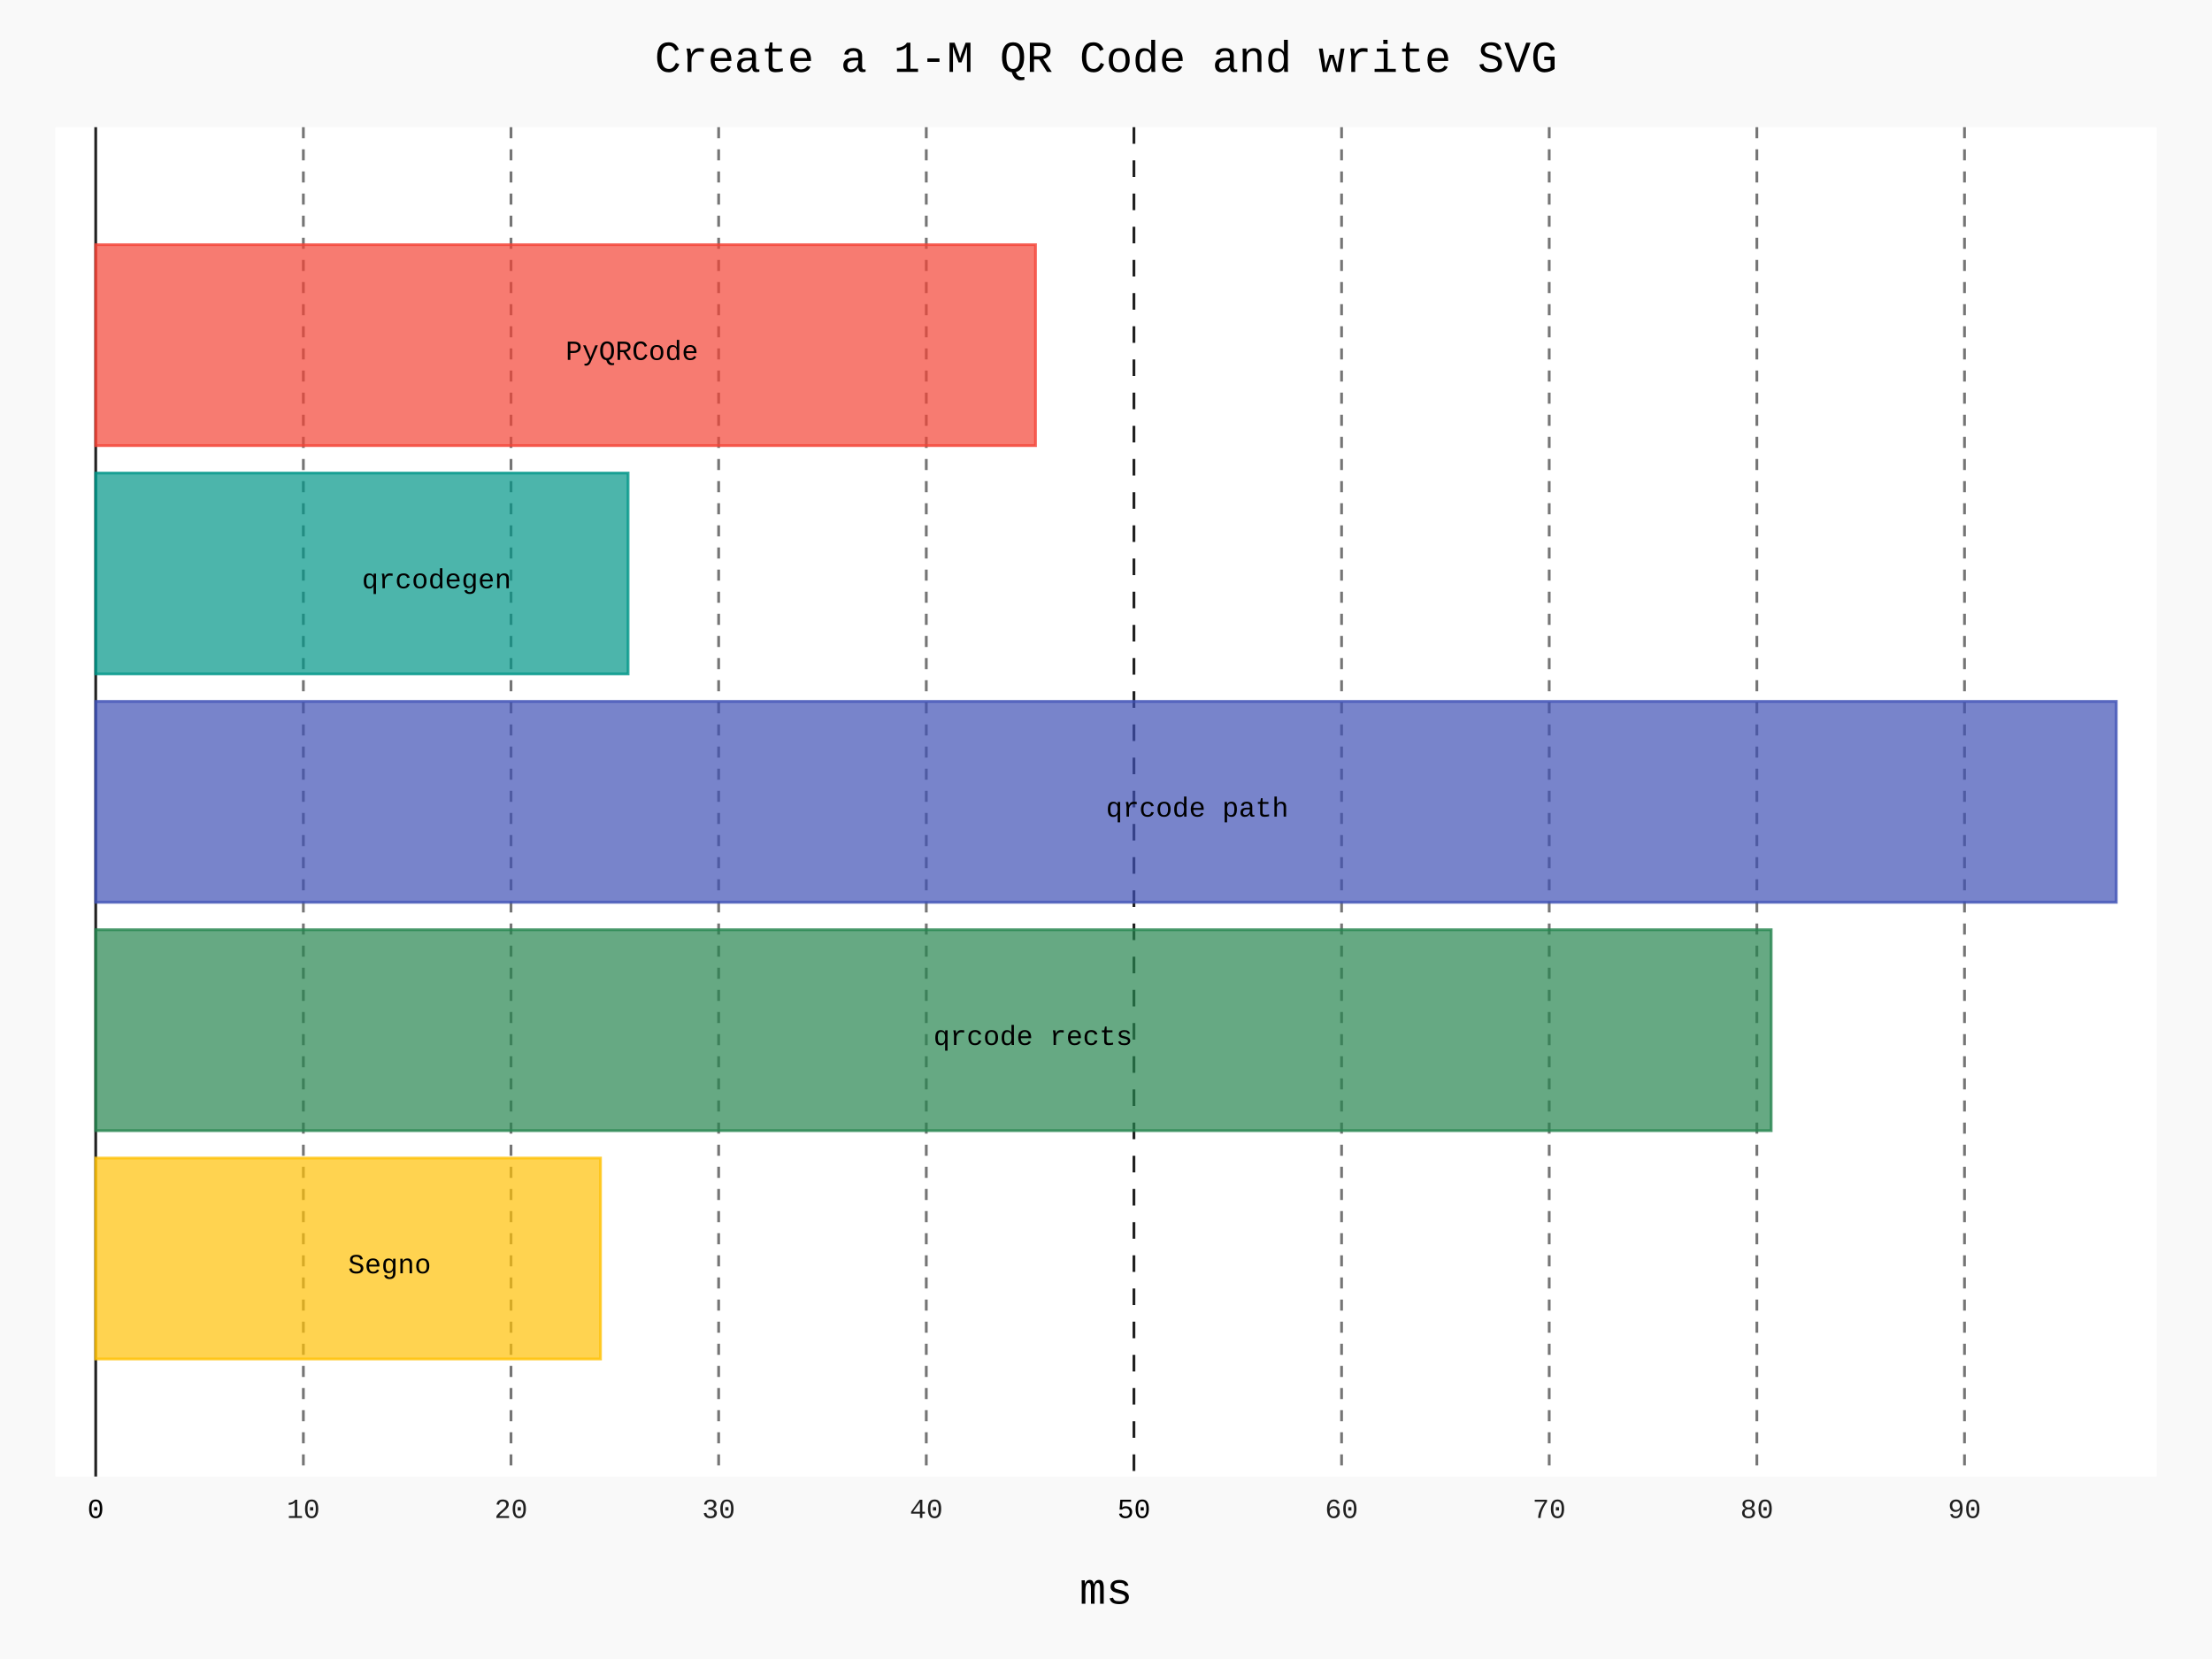
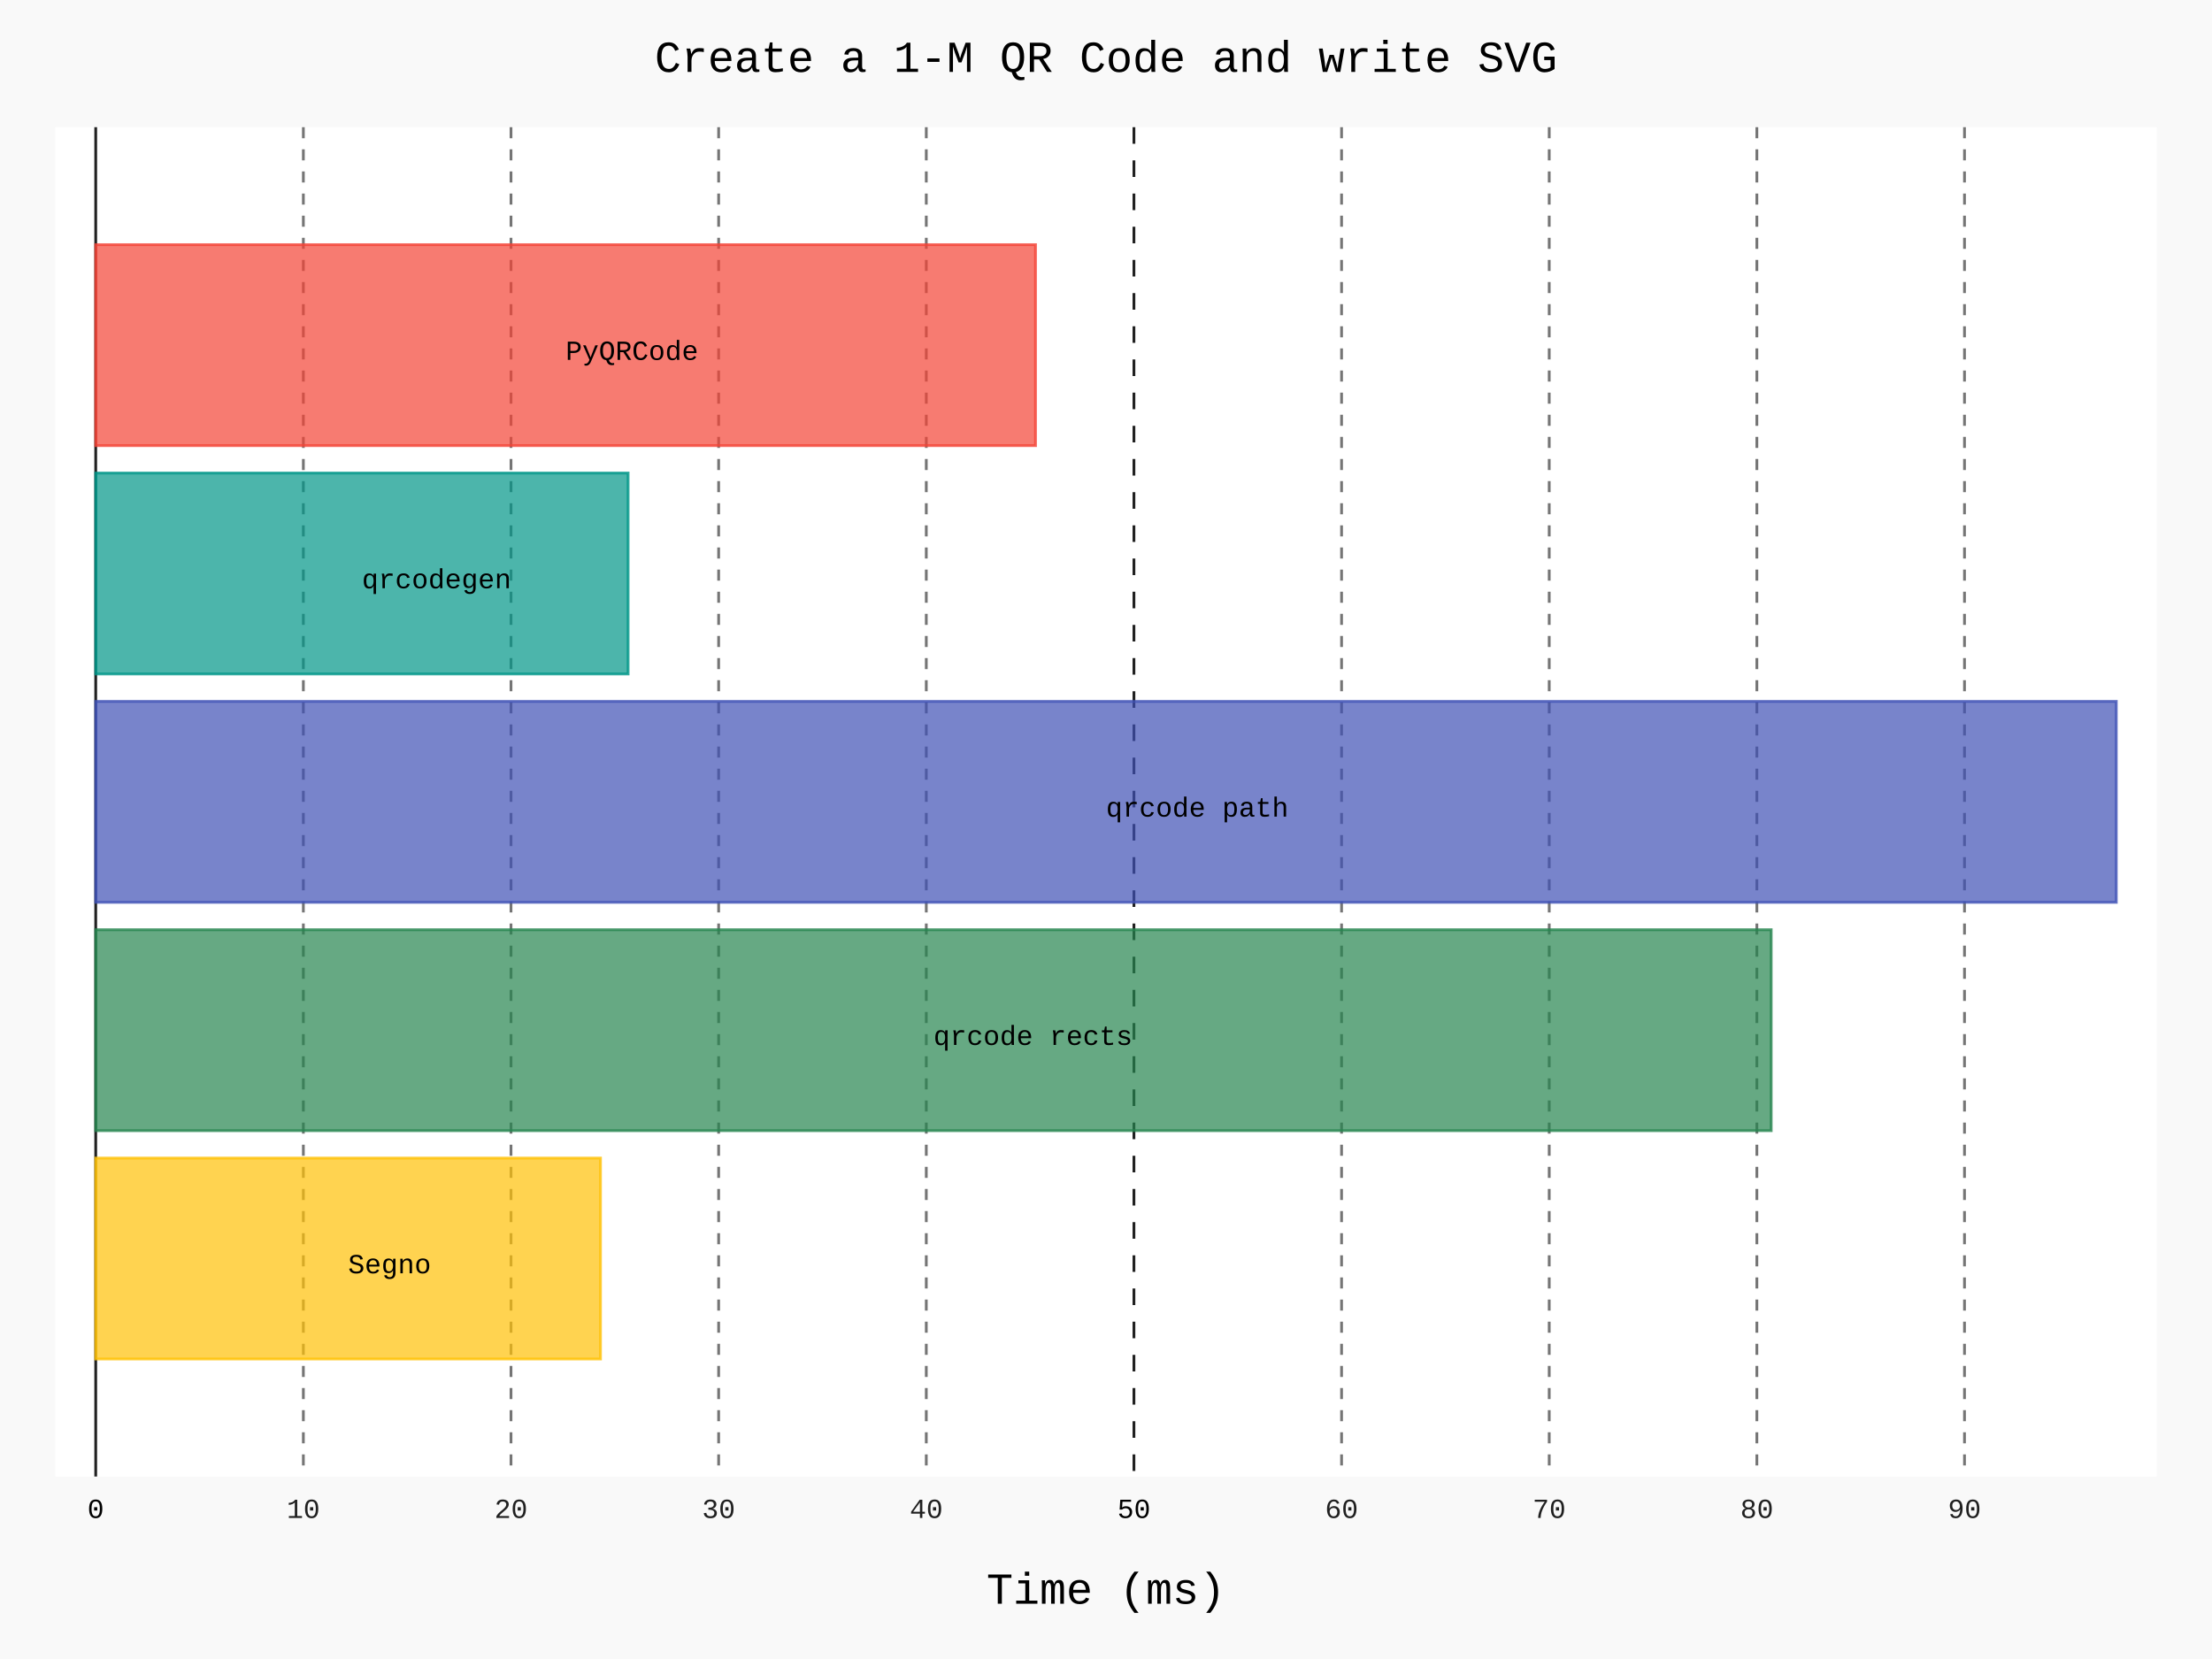
- <svg xmlns="http://www.w3.org/2000/svg" id="chart-303eddb0-15f6-4852-ba00-183b6ae7d9c8" class="pygal-chart" viewBox="0 0 800 600">
+ <svg xmlns="http://www.w3.org/2000/svg" id="chart-42fa36b3-9afb-45df-b686-2d49a1d8fdad" class="pygal-chart" viewBox="0 0 800 600">
  <defs>
-     <style type="text/css">#chart-303eddb0-15f6-4852-ba00-183b6ae7d9c8{-webkit-user-select:none;-webkit-font-smoothing:antialiased;font-family:Consolas,"Liberation Mono",Menlo,Courier,monospace}#chart-303eddb0-15f6-4852-ba00-183b6ae7d9c8 .title{font-family:Consolas,"Liberation Mono",Menlo,Courier,monospace;font-size:16px}#chart-303eddb0-15f6-4852-ba00-183b6ae7d9c8 .legends .legend text{font-family:Consolas,"Liberation Mono",Menlo,Courier,monospace;font-size:14px}#chart-303eddb0-15f6-4852-ba00-183b6ae7d9c8 .axis text{font-family:Consolas,"Liberation Mono",Menlo,Courier,monospace;font-size:10px}#chart-303eddb0-15f6-4852-ba00-183b6ae7d9c8 .axis text.major{font-family:Consolas,"Liberation Mono",Menlo,Courier,monospace;font-size:10px}#chart-303eddb0-15f6-4852-ba00-183b6ae7d9c8 .text-overlay text.value{font-family:Consolas,"Liberation Mono",Menlo,Courier,monospace;font-size:16px}#chart-303eddb0-15f6-4852-ba00-183b6ae7d9c8 .text-overlay text.label{font-family:Consolas,"Liberation Mono",Menlo,Courier,monospace;font-size:10px}#chart-303eddb0-15f6-4852-ba00-183b6ae7d9c8 .tooltip{font-family:Consolas,"Liberation Mono",Menlo,Courier,monospace;font-size:14px}#chart-303eddb0-15f6-4852-ba00-183b6ae7d9c8 text.no_data{font-family:Consolas,"Liberation Mono",Menlo,Courier,monospace;font-size:64px}
- #chart-303eddb0-15f6-4852-ba00-183b6ae7d9c8{background-color:rgba(249,249,249,1)}#chart-303eddb0-15f6-4852-ba00-183b6ae7d9c8 path,#chart-303eddb0-15f6-4852-ba00-183b6ae7d9c8 line,#chart-303eddb0-15f6-4852-ba00-183b6ae7d9c8 rect,#chart-303eddb0-15f6-4852-ba00-183b6ae7d9c8 circle{-webkit-transition:150ms;-moz-transition:150ms;transition:150ms}#chart-303eddb0-15f6-4852-ba00-183b6ae7d9c8 .graph &gt; .background{fill:rgba(249,249,249,1)}#chart-303eddb0-15f6-4852-ba00-183b6ae7d9c8 .plot &gt; .background{fill:rgba(255,255,255,1)}#chart-303eddb0-15f6-4852-ba00-183b6ae7d9c8 .graph{fill:rgba(0,0,0,.87)}#chart-303eddb0-15f6-4852-ba00-183b6ae7d9c8 text.no_data{fill:rgba(0,0,0,1)}#chart-303eddb0-15f6-4852-ba00-183b6ae7d9c8 .title{fill:rgba(0,0,0,1)}#chart-303eddb0-15f6-4852-ba00-183b6ae7d9c8 .legends .legend text{fill:rgba(0,0,0,.87)}#chart-303eddb0-15f6-4852-ba00-183b6ae7d9c8 .legends .legend:hover text{fill:rgba(0,0,0,1)}#chart-303eddb0-15f6-4852-ba00-183b6ae7d9c8 .axis .line{stroke:rgba(0,0,0,1)}#chart-303eddb0-15f6-4852-ba00-183b6ae7d9c8 .axis .guide.line{stroke:rgba(0,0,0,.54)}#chart-303eddb0-15f6-4852-ba00-183b6ae7d9c8 .axis .major.line{stroke:rgba(0,0,0,.87)}#chart-303eddb0-15f6-4852-ba00-183b6ae7d9c8 .axis text.major{fill:rgba(0,0,0,1)}#chart-303eddb0-15f6-4852-ba00-183b6ae7d9c8 .axis.y .guides:hover .guide.line,#chart-303eddb0-15f6-4852-ba00-183b6ae7d9c8 .line-graph .axis.x .guides:hover .guide.line,#chart-303eddb0-15f6-4852-ba00-183b6ae7d9c8 .stackedline-graph .axis.x .guides:hover .guide.line,#chart-303eddb0-15f6-4852-ba00-183b6ae7d9c8 .xy-graph .axis.x .guides:hover .guide.line{stroke:rgba(0,0,0,1)}#chart-303eddb0-15f6-4852-ba00-183b6ae7d9c8 .axis .guides:hover text{fill:rgba(0,0,0,1)}#chart-303eddb0-15f6-4852-ba00-183b6ae7d9c8 .reactive{fill-opacity:.7;stroke-opacity:.8}#chart-303eddb0-15f6-4852-ba00-183b6ae7d9c8 .ci{stroke:rgba(0,0,0,.87)}#chart-303eddb0-15f6-4852-ba00-183b6ae7d9c8 .reactive.active,#chart-303eddb0-15f6-4852-ba00-183b6ae7d9c8 .active .reactive{fill-opacity:.8;stroke-opacity:.9;stroke-width:4}#chart-303eddb0-15f6-4852-ba00-183b6ae7d9c8 .ci .reactive.active{stroke-width:1.5}#chart-303eddb0-15f6-4852-ba00-183b6ae7d9c8 .series text{fill:rgba(0,0,0,1)}#chart-303eddb0-15f6-4852-ba00-183b6ae7d9c8 .tooltip rect{fill:rgba(255,255,255,1);stroke:rgba(0,0,0,1);-webkit-transition:opacity 150ms;-moz-transition:opacity 150ms;transition:opacity 150ms}#chart-303eddb0-15f6-4852-ba00-183b6ae7d9c8 .tooltip .label{fill:rgba(0,0,0,.87)}#chart-303eddb0-15f6-4852-ba00-183b6ae7d9c8 .tooltip .label{fill:rgba(0,0,0,.87)}#chart-303eddb0-15f6-4852-ba00-183b6ae7d9c8 .tooltip .legend{font-size:.8em;fill:rgba(0,0,0,.54)}#chart-303eddb0-15f6-4852-ba00-183b6ae7d9c8 .tooltip .x_label{font-size:.6em;fill:rgba(0,0,0,1)}#chart-303eddb0-15f6-4852-ba00-183b6ae7d9c8 .tooltip .xlink{font-size:.5em;text-decoration:underline}#chart-303eddb0-15f6-4852-ba00-183b6ae7d9c8 .tooltip .value{font-size:1.5em}#chart-303eddb0-15f6-4852-ba00-183b6ae7d9c8 .bound{font-size:.5em}#chart-303eddb0-15f6-4852-ba00-183b6ae7d9c8 .max-value{font-size:.75em;fill:rgba(0,0,0,.54)}#chart-303eddb0-15f6-4852-ba00-183b6ae7d9c8 .map-element{fill:rgba(255,255,255,1);stroke:rgba(0,0,0,.54) !important}#chart-303eddb0-15f6-4852-ba00-183b6ae7d9c8 .map-element .reactive{fill-opacity:inherit;stroke-opacity:inherit}#chart-303eddb0-15f6-4852-ba00-183b6ae7d9c8 .color-0,#chart-303eddb0-15f6-4852-ba00-183b6ae7d9c8 .color-0 a:visited{stroke:#F44336;fill:#F44336}#chart-303eddb0-15f6-4852-ba00-183b6ae7d9c8 .color-1,#chart-303eddb0-15f6-4852-ba00-183b6ae7d9c8 .color-1 a:visited{stroke:#3F51B5;fill:#3F51B5}#chart-303eddb0-15f6-4852-ba00-183b6ae7d9c8 .color-2,#chart-303eddb0-15f6-4852-ba00-183b6ae7d9c8 .color-2 a:visited{stroke:#009688;fill:#009688}#chart-303eddb0-15f6-4852-ba00-183b6ae7d9c8 .color-3,#chart-303eddb0-15f6-4852-ba00-183b6ae7d9c8 .color-3 a:visited{stroke:#FFC107;fill:#FFC107}#chart-303eddb0-15f6-4852-ba00-183b6ae7d9c8 .color-4,#chart-303eddb0-15f6-4852-ba00-183b6ae7d9c8 .color-4 a:visited{stroke:#FF5722;fill:#FF5722}#chart-303eddb0-15f6-4852-ba00-183b6ae7d9c8 .text-overlay .color-0 text{fill:black}#chart-303eddb0-15f6-4852-ba00-183b6ae7d9c8 .text-overlay .color-1 text{fill:black}#chart-303eddb0-15f6-4852-ba00-183b6ae7d9c8 .text-overlay .color-2 text{fill:black}#chart-303eddb0-15f6-4852-ba00-183b6ae7d9c8 .text-overlay .color-3 text{fill:black}#chart-303eddb0-15f6-4852-ba00-183b6ae7d9c8 .text-overlay .color-4 text{fill:black}
- #chart-303eddb0-15f6-4852-ba00-183b6ae7d9c8 text.no_data{text-anchor:middle}#chart-303eddb0-15f6-4852-ba00-183b6ae7d9c8 .guide.line{fill:none}#chart-303eddb0-15f6-4852-ba00-183b6ae7d9c8 .centered{text-anchor:middle}#chart-303eddb0-15f6-4852-ba00-183b6ae7d9c8 .title{text-anchor:middle}#chart-303eddb0-15f6-4852-ba00-183b6ae7d9c8 .legends .legend text{fill-opacity:1}#chart-303eddb0-15f6-4852-ba00-183b6ae7d9c8 .axis.x text{text-anchor:middle}#chart-303eddb0-15f6-4852-ba00-183b6ae7d9c8 .axis.x:not(.web) text[transform]{text-anchor:start}#chart-303eddb0-15f6-4852-ba00-183b6ae7d9c8 .axis.x:not(.web) text[transform].backwards{text-anchor:end}#chart-303eddb0-15f6-4852-ba00-183b6ae7d9c8 .axis.y text{text-anchor:end}#chart-303eddb0-15f6-4852-ba00-183b6ae7d9c8 .axis.y text[transform].backwards{text-anchor:start}#chart-303eddb0-15f6-4852-ba00-183b6ae7d9c8 .axis.y2 text{text-anchor:start}#chart-303eddb0-15f6-4852-ba00-183b6ae7d9c8 .axis.y2 text[transform].backwards{text-anchor:end}#chart-303eddb0-15f6-4852-ba00-183b6ae7d9c8 .axis .guide.line{stroke-dasharray:4,4}#chart-303eddb0-15f6-4852-ba00-183b6ae7d9c8 .axis .major.guide.line{stroke-dasharray:6,6}#chart-303eddb0-15f6-4852-ba00-183b6ae7d9c8 .horizontal .axis.y .guide.line,#chart-303eddb0-15f6-4852-ba00-183b6ae7d9c8 .horizontal .axis.y2 .guide.line,#chart-303eddb0-15f6-4852-ba00-183b6ae7d9c8 .vertical .axis.x .guide.line{opacity:0}#chart-303eddb0-15f6-4852-ba00-183b6ae7d9c8 .horizontal .axis.always_show .guide.line,#chart-303eddb0-15f6-4852-ba00-183b6ae7d9c8 .vertical .axis.always_show .guide.line{opacity:1 !important}#chart-303eddb0-15f6-4852-ba00-183b6ae7d9c8 .axis.y .guides:hover .guide.line,#chart-303eddb0-15f6-4852-ba00-183b6ae7d9c8 .axis.y2 .guides:hover .guide.line,#chart-303eddb0-15f6-4852-ba00-183b6ae7d9c8 .axis.x .guides:hover .guide.line{opacity:1}#chart-303eddb0-15f6-4852-ba00-183b6ae7d9c8 .axis .guides:hover text{opacity:1}#chart-303eddb0-15f6-4852-ba00-183b6ae7d9c8 .nofill{fill:none}#chart-303eddb0-15f6-4852-ba00-183b6ae7d9c8 .subtle-fill{fill-opacity:.2}#chart-303eddb0-15f6-4852-ba00-183b6ae7d9c8 .dot{stroke-width:1px;fill-opacity:1}#chart-303eddb0-15f6-4852-ba00-183b6ae7d9c8 .dot.active{stroke-width:5px}#chart-303eddb0-15f6-4852-ba00-183b6ae7d9c8 .dot.negative{fill:transparent}#chart-303eddb0-15f6-4852-ba00-183b6ae7d9c8 text,#chart-303eddb0-15f6-4852-ba00-183b6ae7d9c8 tspan{stroke:none !important}#chart-303eddb0-15f6-4852-ba00-183b6ae7d9c8 .series text.active{opacity:1}#chart-303eddb0-15f6-4852-ba00-183b6ae7d9c8 .tooltip rect{fill-opacity:.95;stroke-width:.5}#chart-303eddb0-15f6-4852-ba00-183b6ae7d9c8 .tooltip text{fill-opacity:1}#chart-303eddb0-15f6-4852-ba00-183b6ae7d9c8 .showable{visibility:hidden}#chart-303eddb0-15f6-4852-ba00-183b6ae7d9c8 .showable.shown{visibility:visible}#chart-303eddb0-15f6-4852-ba00-183b6ae7d9c8 .gauge-background{fill:rgba(229,229,229,1);stroke:none}#chart-303eddb0-15f6-4852-ba00-183b6ae7d9c8 .bg-lines{stroke:rgba(249,249,249,1);stroke-width:2px}</style>
+     <style type="text/css">#chart-42fa36b3-9afb-45df-b686-2d49a1d8fdad{-webkit-user-select:none;-webkit-font-smoothing:antialiased;font-family:Consolas,"Liberation Mono",Menlo,Courier,monospace}#chart-42fa36b3-9afb-45df-b686-2d49a1d8fdad .title{font-family:Consolas,"Liberation Mono",Menlo,Courier,monospace;font-size:16px}#chart-42fa36b3-9afb-45df-b686-2d49a1d8fdad .legends .legend text{font-family:Consolas,"Liberation Mono",Menlo,Courier,monospace;font-size:14px}#chart-42fa36b3-9afb-45df-b686-2d49a1d8fdad .axis text{font-family:Consolas,"Liberation Mono",Menlo,Courier,monospace;font-size:10px}#chart-42fa36b3-9afb-45df-b686-2d49a1d8fdad .axis text.major{font-family:Consolas,"Liberation Mono",Menlo,Courier,monospace;font-size:10px}#chart-42fa36b3-9afb-45df-b686-2d49a1d8fdad .text-overlay text.value{font-family:Consolas,"Liberation Mono",Menlo,Courier,monospace;font-size:16px}#chart-42fa36b3-9afb-45df-b686-2d49a1d8fdad .text-overlay text.label{font-family:Consolas,"Liberation Mono",Menlo,Courier,monospace;font-size:10px}#chart-42fa36b3-9afb-45df-b686-2d49a1d8fdad .tooltip{font-family:Consolas,"Liberation Mono",Menlo,Courier,monospace;font-size:14px}#chart-42fa36b3-9afb-45df-b686-2d49a1d8fdad text.no_data{font-family:Consolas,"Liberation Mono",Menlo,Courier,monospace;font-size:64px}
+ #chart-42fa36b3-9afb-45df-b686-2d49a1d8fdad{background-color:rgba(249,249,249,1)}#chart-42fa36b3-9afb-45df-b686-2d49a1d8fdad path,#chart-42fa36b3-9afb-45df-b686-2d49a1d8fdad line,#chart-42fa36b3-9afb-45df-b686-2d49a1d8fdad rect,#chart-42fa36b3-9afb-45df-b686-2d49a1d8fdad circle{-webkit-transition:150ms;-moz-transition:150ms;transition:150ms}#chart-42fa36b3-9afb-45df-b686-2d49a1d8fdad .graph &gt; .background{fill:rgba(249,249,249,1)}#chart-42fa36b3-9afb-45df-b686-2d49a1d8fdad .plot &gt; .background{fill:rgba(255,255,255,1)}#chart-42fa36b3-9afb-45df-b686-2d49a1d8fdad .graph{fill:rgba(0,0,0,.87)}#chart-42fa36b3-9afb-45df-b686-2d49a1d8fdad text.no_data{fill:rgba(0,0,0,1)}#chart-42fa36b3-9afb-45df-b686-2d49a1d8fdad .title{fill:rgba(0,0,0,1)}#chart-42fa36b3-9afb-45df-b686-2d49a1d8fdad .legends .legend text{fill:rgba(0,0,0,.87)}#chart-42fa36b3-9afb-45df-b686-2d49a1d8fdad .legends .legend:hover text{fill:rgba(0,0,0,1)}#chart-42fa36b3-9afb-45df-b686-2d49a1d8fdad .axis .line{stroke:rgba(0,0,0,1)}#chart-42fa36b3-9afb-45df-b686-2d49a1d8fdad .axis .guide.line{stroke:rgba(0,0,0,.54)}#chart-42fa36b3-9afb-45df-b686-2d49a1d8fdad .axis .major.line{stroke:rgba(0,0,0,.87)}#chart-42fa36b3-9afb-45df-b686-2d49a1d8fdad .axis text.major{fill:rgba(0,0,0,1)}#chart-42fa36b3-9afb-45df-b686-2d49a1d8fdad .axis.y .guides:hover .guide.line,#chart-42fa36b3-9afb-45df-b686-2d49a1d8fdad .line-graph .axis.x .guides:hover .guide.line,#chart-42fa36b3-9afb-45df-b686-2d49a1d8fdad .stackedline-graph .axis.x .guides:hover .guide.line,#chart-42fa36b3-9afb-45df-b686-2d49a1d8fdad .xy-graph .axis.x .guides:hover .guide.line{stroke:rgba(0,0,0,1)}#chart-42fa36b3-9afb-45df-b686-2d49a1d8fdad .axis .guides:hover text{fill:rgba(0,0,0,1)}#chart-42fa36b3-9afb-45df-b686-2d49a1d8fdad .reactive{fill-opacity:.7;stroke-opacity:.8}#chart-42fa36b3-9afb-45df-b686-2d49a1d8fdad .ci{stroke:rgba(0,0,0,.87)}#chart-42fa36b3-9afb-45df-b686-2d49a1d8fdad .reactive.active,#chart-42fa36b3-9afb-45df-b686-2d49a1d8fdad .active .reactive{fill-opacity:.8;stroke-opacity:.9;stroke-width:4}#chart-42fa36b3-9afb-45df-b686-2d49a1d8fdad .ci .reactive.active{stroke-width:1.5}#chart-42fa36b3-9afb-45df-b686-2d49a1d8fdad .series text{fill:rgba(0,0,0,1)}#chart-42fa36b3-9afb-45df-b686-2d49a1d8fdad .tooltip rect{fill:rgba(255,255,255,1);stroke:rgba(0,0,0,1);-webkit-transition:opacity 150ms;-moz-transition:opacity 150ms;transition:opacity 150ms}#chart-42fa36b3-9afb-45df-b686-2d49a1d8fdad .tooltip .label{fill:rgba(0,0,0,.87)}#chart-42fa36b3-9afb-45df-b686-2d49a1d8fdad .tooltip .label{fill:rgba(0,0,0,.87)}#chart-42fa36b3-9afb-45df-b686-2d49a1d8fdad .tooltip .legend{font-size:.8em;fill:rgba(0,0,0,.54)}#chart-42fa36b3-9afb-45df-b686-2d49a1d8fdad .tooltip .x_label{font-size:.6em;fill:rgba(0,0,0,1)}#chart-42fa36b3-9afb-45df-b686-2d49a1d8fdad .tooltip .xlink{font-size:.5em;text-decoration:underline}#chart-42fa36b3-9afb-45df-b686-2d49a1d8fdad .tooltip .value{font-size:1.5em}#chart-42fa36b3-9afb-45df-b686-2d49a1d8fdad .bound{font-size:.5em}#chart-42fa36b3-9afb-45df-b686-2d49a1d8fdad .max-value{font-size:.75em;fill:rgba(0,0,0,.54)}#chart-42fa36b3-9afb-45df-b686-2d49a1d8fdad .map-element{fill:rgba(255,255,255,1);stroke:rgba(0,0,0,.54) !important}#chart-42fa36b3-9afb-45df-b686-2d49a1d8fdad .map-element .reactive{fill-opacity:inherit;stroke-opacity:inherit}#chart-42fa36b3-9afb-45df-b686-2d49a1d8fdad .color-0,#chart-42fa36b3-9afb-45df-b686-2d49a1d8fdad .color-0 a:visited{stroke:#F44336;fill:#F44336}#chart-42fa36b3-9afb-45df-b686-2d49a1d8fdad .color-1,#chart-42fa36b3-9afb-45df-b686-2d49a1d8fdad .color-1 a:visited{stroke:#3F51B5;fill:#3F51B5}#chart-42fa36b3-9afb-45df-b686-2d49a1d8fdad .color-2,#chart-42fa36b3-9afb-45df-b686-2d49a1d8fdad .color-2 a:visited{stroke:#009688;fill:#009688}#chart-42fa36b3-9afb-45df-b686-2d49a1d8fdad .color-3,#chart-42fa36b3-9afb-45df-b686-2d49a1d8fdad .color-3 a:visited{stroke:#FFC107;fill:#FFC107}#chart-42fa36b3-9afb-45df-b686-2d49a1d8fdad .color-4,#chart-42fa36b3-9afb-45df-b686-2d49a1d8fdad .color-4 a:visited{stroke:#FF5722;fill:#FF5722}#chart-42fa36b3-9afb-45df-b686-2d49a1d8fdad .text-overlay .color-0 text{fill:black}#chart-42fa36b3-9afb-45df-b686-2d49a1d8fdad .text-overlay .color-1 text{fill:black}#chart-42fa36b3-9afb-45df-b686-2d49a1d8fdad .text-overlay .color-2 text{fill:black}#chart-42fa36b3-9afb-45df-b686-2d49a1d8fdad .text-overlay .color-3 text{fill:black}#chart-42fa36b3-9afb-45df-b686-2d49a1d8fdad .text-overlay .color-4 text{fill:black}
+ #chart-42fa36b3-9afb-45df-b686-2d49a1d8fdad text.no_data{text-anchor:middle}#chart-42fa36b3-9afb-45df-b686-2d49a1d8fdad .guide.line{fill:none}#chart-42fa36b3-9afb-45df-b686-2d49a1d8fdad .centered{text-anchor:middle}#chart-42fa36b3-9afb-45df-b686-2d49a1d8fdad .title{text-anchor:middle}#chart-42fa36b3-9afb-45df-b686-2d49a1d8fdad .legends .legend text{fill-opacity:1}#chart-42fa36b3-9afb-45df-b686-2d49a1d8fdad .axis.x text{text-anchor:middle}#chart-42fa36b3-9afb-45df-b686-2d49a1d8fdad .axis.x:not(.web) text[transform]{text-anchor:start}#chart-42fa36b3-9afb-45df-b686-2d49a1d8fdad .axis.x:not(.web) text[transform].backwards{text-anchor:end}#chart-42fa36b3-9afb-45df-b686-2d49a1d8fdad .axis.y text{text-anchor:end}#chart-42fa36b3-9afb-45df-b686-2d49a1d8fdad .axis.y text[transform].backwards{text-anchor:start}#chart-42fa36b3-9afb-45df-b686-2d49a1d8fdad .axis.y2 text{text-anchor:start}#chart-42fa36b3-9afb-45df-b686-2d49a1d8fdad .axis.y2 text[transform].backwards{text-anchor:end}#chart-42fa36b3-9afb-45df-b686-2d49a1d8fdad .axis .guide.line{stroke-dasharray:4,4}#chart-42fa36b3-9afb-45df-b686-2d49a1d8fdad .axis .major.guide.line{stroke-dasharray:6,6}#chart-42fa36b3-9afb-45df-b686-2d49a1d8fdad .horizontal .axis.y .guide.line,#chart-42fa36b3-9afb-45df-b686-2d49a1d8fdad .horizontal .axis.y2 .guide.line,#chart-42fa36b3-9afb-45df-b686-2d49a1d8fdad .vertical .axis.x .guide.line{opacity:0}#chart-42fa36b3-9afb-45df-b686-2d49a1d8fdad .horizontal .axis.always_show .guide.line,#chart-42fa36b3-9afb-45df-b686-2d49a1d8fdad .vertical .axis.always_show .guide.line{opacity:1 !important}#chart-42fa36b3-9afb-45df-b686-2d49a1d8fdad .axis.y .guides:hover .guide.line,#chart-42fa36b3-9afb-45df-b686-2d49a1d8fdad .axis.y2 .guides:hover .guide.line,#chart-42fa36b3-9afb-45df-b686-2d49a1d8fdad .axis.x .guides:hover .guide.line{opacity:1}#chart-42fa36b3-9afb-45df-b686-2d49a1d8fdad .axis .guides:hover text{opacity:1}#chart-42fa36b3-9afb-45df-b686-2d49a1d8fdad .nofill{fill:none}#chart-42fa36b3-9afb-45df-b686-2d49a1d8fdad .subtle-fill{fill-opacity:.2}#chart-42fa36b3-9afb-45df-b686-2d49a1d8fdad .dot{stroke-width:1px;fill-opacity:1}#chart-42fa36b3-9afb-45df-b686-2d49a1d8fdad .dot.active{stroke-width:5px}#chart-42fa36b3-9afb-45df-b686-2d49a1d8fdad .dot.negative{fill:transparent}#chart-42fa36b3-9afb-45df-b686-2d49a1d8fdad text,#chart-42fa36b3-9afb-45df-b686-2d49a1d8fdad tspan{stroke:none !important}#chart-42fa36b3-9afb-45df-b686-2d49a1d8fdad .series text.active{opacity:1}#chart-42fa36b3-9afb-45df-b686-2d49a1d8fdad .tooltip rect{fill-opacity:.95;stroke-width:.5}#chart-42fa36b3-9afb-45df-b686-2d49a1d8fdad .tooltip text{fill-opacity:1}#chart-42fa36b3-9afb-45df-b686-2d49a1d8fdad .showable{visibility:hidden}#chart-42fa36b3-9afb-45df-b686-2d49a1d8fdad .showable.shown{visibility:visible}#chart-42fa36b3-9afb-45df-b686-2d49a1d8fdad .gauge-background{fill:rgba(229,229,229,1);stroke:none}#chart-42fa36b3-9afb-45df-b686-2d49a1d8fdad .bg-lines{stroke:rgba(249,249,249,1);stroke-width:2px}</style>
  </defs>
  <g class="graph horizontalbar-graph horizontal">
    <rect class="background" height="600" width="800" x="0" y="0" />
    <g class="plot" transform="translate(20, 46)">
      <rect class="background" height="488" width="760" x="0" y="0" />
      <g class="axis x">
        <g class="guides">
          <path class="axis major line" d="M14.615 0 v488" />
          <text class="major" x="14.615" y="503.0">0</text>
        </g>
        <g class="guides">
          <path class="guide line" d="M89.712 0 v488" />
          <text class="" x="89.712" y="503.0">10</text>
        </g>
        <g class="guides">
          <path class="guide line" d="M164.809 0 v488" />
          <text class="" x="164.809" y="503.0">20</text>
        </g>
        <g class="guides">
          <path class="guide line" d="M239.906 0 v488" />
          <text class="" x="239.906" y="503.0">30</text>
        </g>
        <g class="guides">
          <path class="guide line" d="M315.004 0 v488" />
          <text class="" x="315.004" y="503.0">40</text>
        </g>
        <g class="guides">
          <path class="major guide line" d="M390.101 0 v488" />
          <text class="major" x="390.101" y="503.0">50</text>
        </g>
        <g class="guides">
          <path class="guide line" d="M465.198 0 v488" />
          <text class="" x="465.198" y="503.0">60</text>
        </g>
        <g class="guides">
          <path class="guide line" d="M540.295 0 v488" />
          <text class="" x="540.295" y="503.0">70</text>
        </g>
        <g class="guides">
          <path class="guide line" d="M615.392 0 v488" />
          <text class="" x="615.392" y="503.0">80</text>
        </g>
        <g class="guides">
          <path class="guide line" d="M690.489 0 v488" />
          <text class="" x="690.489" y="503.0">90</text>
        </g>
      </g>
      <g class="series serie-4 color-4">
        <g class="bars">
          <g class="bar" style="fill: #FFC107; stroke: #FFC107">
            <rect class="rect reactive tooltip-trigger" height="72.674" rx="0" ry="0" width="182.561" x="14.615" y="372.832" />
          </g>
        </g>
      </g>
      <g class="series serie-3 color-3">
        <g class="bars">
          <g class="bar" style="fill: #26854F; stroke: #26854F">
            <rect class="rect reactive tooltip-trigger" height="72.674" rx="0" ry="0" width="605.958" x="14.615" y="290.247" />
          </g>
        </g>
      </g>
      <g class="series serie-2 color-2">
        <g class="bars">
          <g class="bar" style="fill: #3F51B5; stroke: #3F51B5">
            <rect class="rect reactive tooltip-trigger" height="72.674" rx="0" ry="0" width="730.769" x="14.615" y="207.663" />
          </g>
        </g>
      </g>
      <g class="series serie-1 color-1">
        <g class="bars">
          <g class="bar" style="fill: #009688; stroke: #009688">
            <rect class="rect reactive tooltip-trigger" height="72.674" rx="0" ry="0" width="192.549" x="14.615" y="125.078" />
          </g>
        </g>
      </g>
      <g class="series serie-0 color-0">
        <g class="bars">
          <g class="bar" style="fill: #F44336; stroke: #F44336">
            <rect class="rect reactive tooltip-trigger" height="72.674" rx="0" ry="0" width="339.889" x="14.615" y="42.494" />
          </g>
        </g>
      </g>
    </g>
    <g class="titles">
      <text class="title plot_title" x="400.0" y="26">Create a 1-M QR Code and write SVG</text>
-       <text class="title" x="400.0" y="580">ms</text>
+       <text class="title" x="400.0" y="580">Time (ms)</text>
    </g>
    <g class="plot overlay" transform="translate(20, 46)">
      <g class="series serie-4 color-4" />
      <g class="series serie-3 color-3" />
      <g class="series serie-2 color-2" />
      <g class="series serie-1 color-1" />
      <g class="series serie-0 color-0" />
    </g>
    <g class="plot text-overlay" transform="translate(20, 46)">
      <g class="series serie-4 color-4">
        <text class="label" x="105.896" y="414.503">Segno</text>
      </g>
      <g class="series serie-3 color-3">
        <text class="label" x="317.594" y="331.918">qrcode rects</text>
      </g>
      <g class="series serie-2 color-2">
        <text class="label" x="380.0" y="249.333">qrcode path</text>
      </g>
      <g class="series serie-1 color-1">
        <text class="label" x="110.89" y="166.749">qrcodegen</text>
      </g>
      <g class="series serie-0 color-0">
        <text class="label" x="184.56" y="84.164">PyQRCode</text>
      </g>
    </g>
    <g class="plot tooltip-overlay" transform="translate(20, 46)">
      <g class="tooltip" style="opacity: 0" transform="translate(0 0)">
        <rect class="tooltip-box" height="0" rx="0" ry="0" width="0" />
        <g class="text" />
      </g>
    </g>
  </g>
</svg>
